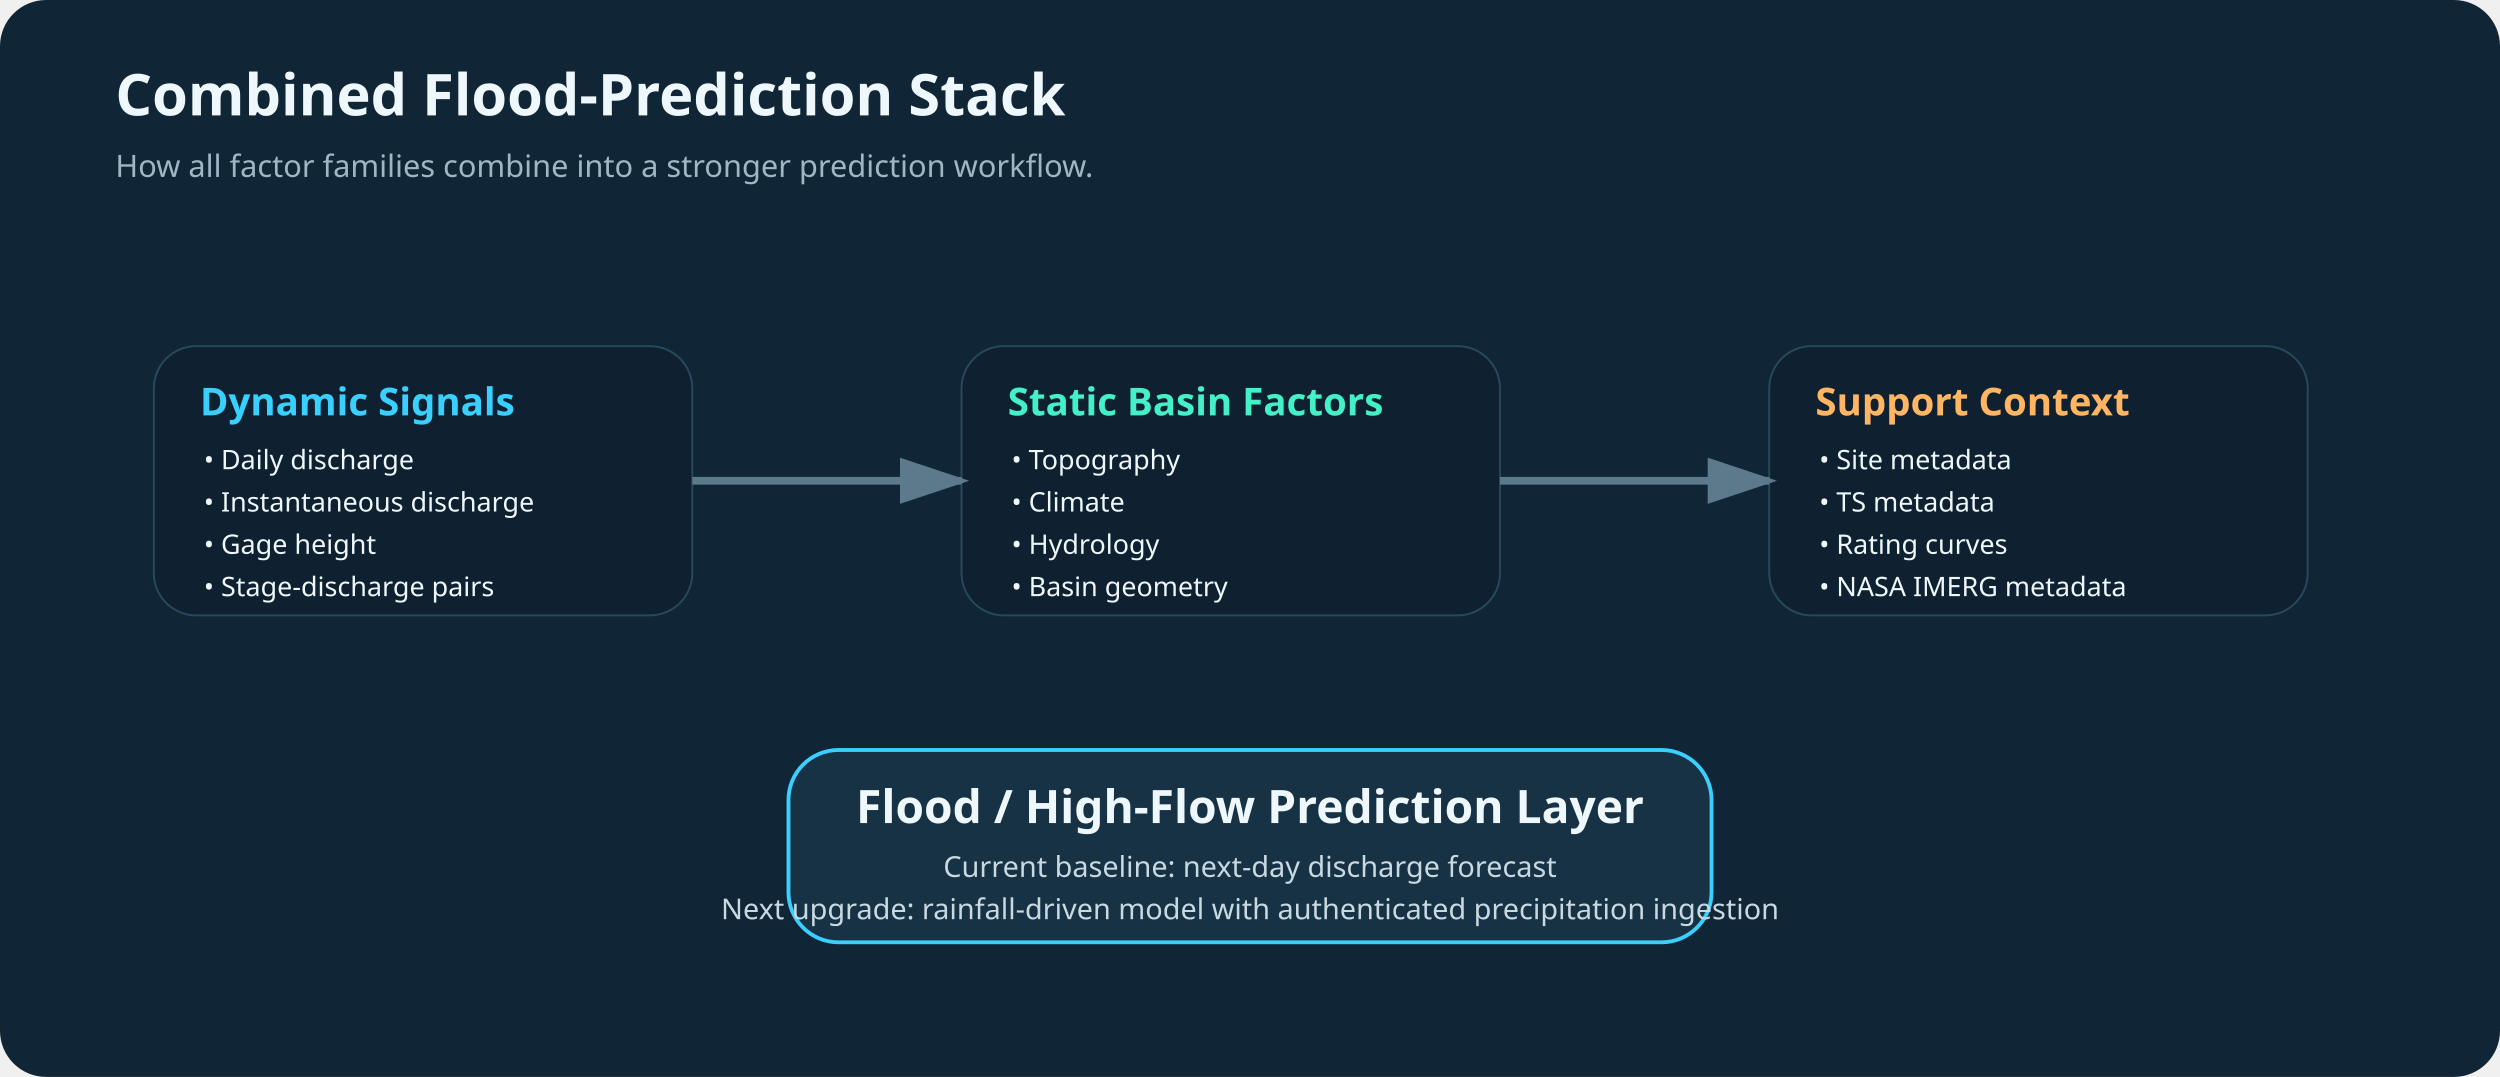
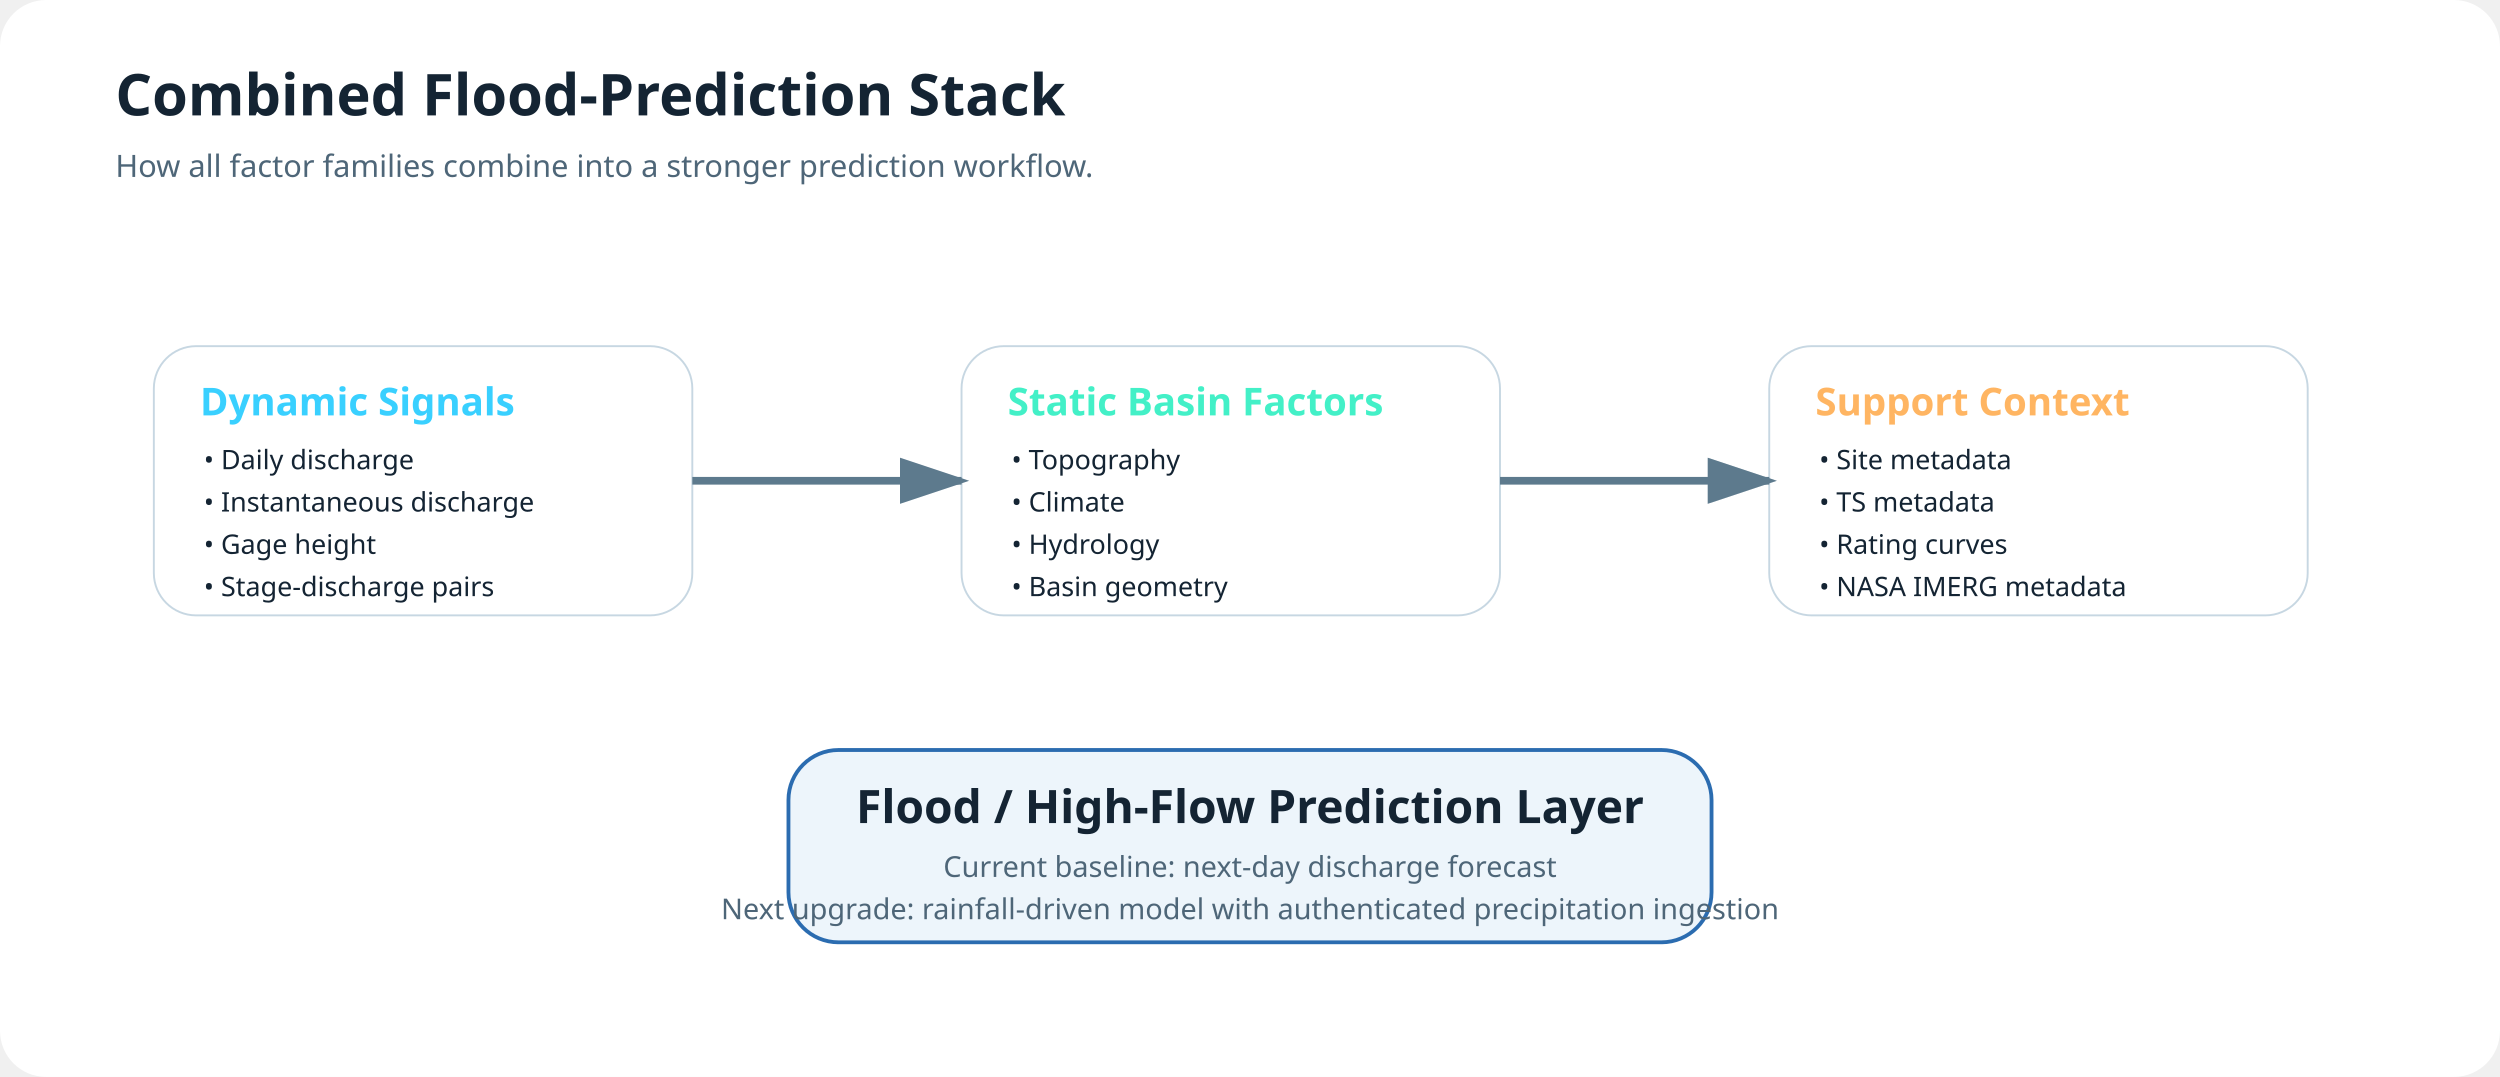
<svg xmlns="http://www.w3.org/2000/svg" width="1300" height="560" viewBox="0 0 1300 560">
  <defs>
    <marker id="arrow" markerWidth="10" markerHeight="10" refX="8" refY="3" orient="auto">
      <path d="M0,0 L0,6 L9,3 z" fill="#5d7a8d" />
    </marker>
  </defs>
-   <rect width="100%" height="100%" rx="24" fill="#102636" />
-   <text x="60" y="60" fill="#eef7fb" font-size="30" font-family="Segoe UI" font-weight="700">Combined Flood-Prediction Stack</text>
-   <text x="60" y="92" fill="#9eb7c5" font-size="16" font-family="Segoe UI">How all factor families combine into a stronger prediction workflow.</text>
-   <rect x="80" y="180" width="280" height="140" rx="22" fill="#0f2130" stroke="#27495e" />
+   <rect width="100%" height="100%" rx="24" fill="#ffffff" />
+   <text x="60" y="60" fill="#142433" font-size="30" font-family="Segoe UI" font-weight="700">Combined Flood-Prediction Stack</text>
+   <text x="60" y="92" fill="#4e6678" font-size="16" font-family="Segoe UI">How all factor families combine into a stronger prediction workflow.</text>
+   <rect x="80" y="180" width="280" height="140" rx="22" fill="#ffffff" stroke="#c7d7e2" />
  <text x="104" y="216" fill="#39d0ff" font-size="20" font-family="Segoe UI" font-weight="700">Dynamic Signals</text>
-   <text x="106" y="244" fill="#eef7fb" font-size="14" font-family="Segoe UI">• Daily discharge</text>
-   <text x="106" y="266" fill="#eef7fb" font-size="14" font-family="Segoe UI">• Instantaneous discharge</text>
-   <text x="106" y="288" fill="#eef7fb" font-size="14" font-family="Segoe UI">• Gage height</text>
-   <text x="106" y="310" fill="#eef7fb" font-size="14" font-family="Segoe UI">• Stage-discharge pairs</text>
-   <rect x="500" y="180" width="280" height="140" rx="22" fill="#0f2130" stroke="#27495e" />
+   <text x="106" y="244" fill="#142433" font-size="14" font-family="Segoe UI">• Daily discharge</text>
+   <text x="106" y="266" fill="#142433" font-size="14" font-family="Segoe UI">• Instantaneous discharge</text>
+   <text x="106" y="288" fill="#142433" font-size="14" font-family="Segoe UI">• Gage height</text>
+   <text x="106" y="310" fill="#142433" font-size="14" font-family="Segoe UI">• Stage-discharge pairs</text>
+   <rect x="500" y="180" width="280" height="140" rx="22" fill="#ffffff" stroke="#c7d7e2" />
  <text x="524" y="216" fill="#43f0c7" font-size="20" font-family="Segoe UI" font-weight="700">Static Basin Factors</text>
-   <text x="526" y="244" fill="#eef7fb" font-size="14" font-family="Segoe UI">• Topography</text>
-   <text x="526" y="266" fill="#eef7fb" font-size="14" font-family="Segoe UI">• Climate</text>
-   <text x="526" y="288" fill="#eef7fb" font-size="14" font-family="Segoe UI">• Hydrology</text>
-   <text x="526" y="310" fill="#eef7fb" font-size="14" font-family="Segoe UI">• Basin geometry</text>
-   <rect x="920" y="180" width="280" height="140" rx="22" fill="#0f2130" stroke="#27495e" />
+   <text x="526" y="244" fill="#142433" font-size="14" font-family="Segoe UI">• Topography</text>
+   <text x="526" y="266" fill="#142433" font-size="14" font-family="Segoe UI">• Climate</text>
+   <text x="526" y="288" fill="#142433" font-size="14" font-family="Segoe UI">• Hydrology</text>
+   <text x="526" y="310" fill="#142433" font-size="14" font-family="Segoe UI">• Basin geometry</text>
+   <rect x="920" y="180" width="280" height="140" rx="22" fill="#ffffff" stroke="#c7d7e2" />
  <text x="944" y="216" fill="#ffb562" font-size="20" font-family="Segoe UI" font-weight="700">Support Context</text>
-   <text x="946" y="244" fill="#eef7fb" font-size="14" font-family="Segoe UI">• Site metadata</text>
-   <text x="946" y="266" fill="#eef7fb" font-size="14" font-family="Segoe UI">• TS metadata</text>
-   <text x="946" y="288" fill="#eef7fb" font-size="14" font-family="Segoe UI">• Rating curves</text>
-   <text x="946" y="310" fill="#eef7fb" font-size="14" font-family="Segoe UI">• NASA IMERG metadata</text>
+   <text x="946" y="244" fill="#142433" font-size="14" font-family="Segoe UI">• Site metadata</text>
+   <text x="946" y="266" fill="#142433" font-size="14" font-family="Segoe UI">• TS metadata</text>
+   <text x="946" y="288" fill="#142433" font-size="14" font-family="Segoe UI">• Rating curves</text>
+   <text x="946" y="310" fill="#142433" font-size="14" font-family="Segoe UI">• NASA IMERG metadata</text>
  <line x1="360" y1="250" x2="500" y2="250" stroke="#5d7a8d" stroke-width="4" marker-end="url(#arrow)" />
  <line x1="780" y1="250" x2="920" y2="250" stroke="#5d7a8d" stroke-width="4" marker-end="url(#arrow)" />
-   <rect x="410" y="390" width="480" height="100" rx="26" fill="#173244" stroke="#39d0ff" stroke-width="2" />
-   <text x="650" y="428" text-anchor="middle" fill="#eef7fb" font-size="24" font-family="Segoe UI" font-weight="700">Flood / High-Flow Prediction Layer</text>
-   <text x="650" y="456" text-anchor="middle" fill="#c9d9e2" font-size="15" font-family="Segoe UI">Current baseline: next-day discharge forecast</text>
-   <text x="650" y="478" text-anchor="middle" fill="#c9d9e2" font-size="15" font-family="Segoe UI">Next upgrade: rainfall-driven model with authenticated precipitation ingestion</text>
+   <rect x="410" y="390" width="480" height="100" rx="26" fill="#edf5fb" stroke="#2b6cb0" stroke-width="2" />
+   <text x="650" y="428" text-anchor="middle" fill="#142433" font-size="24" font-family="Segoe UI" font-weight="700">Flood / High-Flow Prediction Layer</text>
+   <text x="650" y="456" text-anchor="middle" fill="#4e6678" font-size="15" font-family="Segoe UI">Current baseline: next-day discharge forecast</text>
+   <text x="650" y="478" text-anchor="middle" fill="#4e6678" font-size="15" font-family="Segoe UI">Next upgrade: rainfall-driven model with authenticated precipitation ingestion</text>
</svg>
